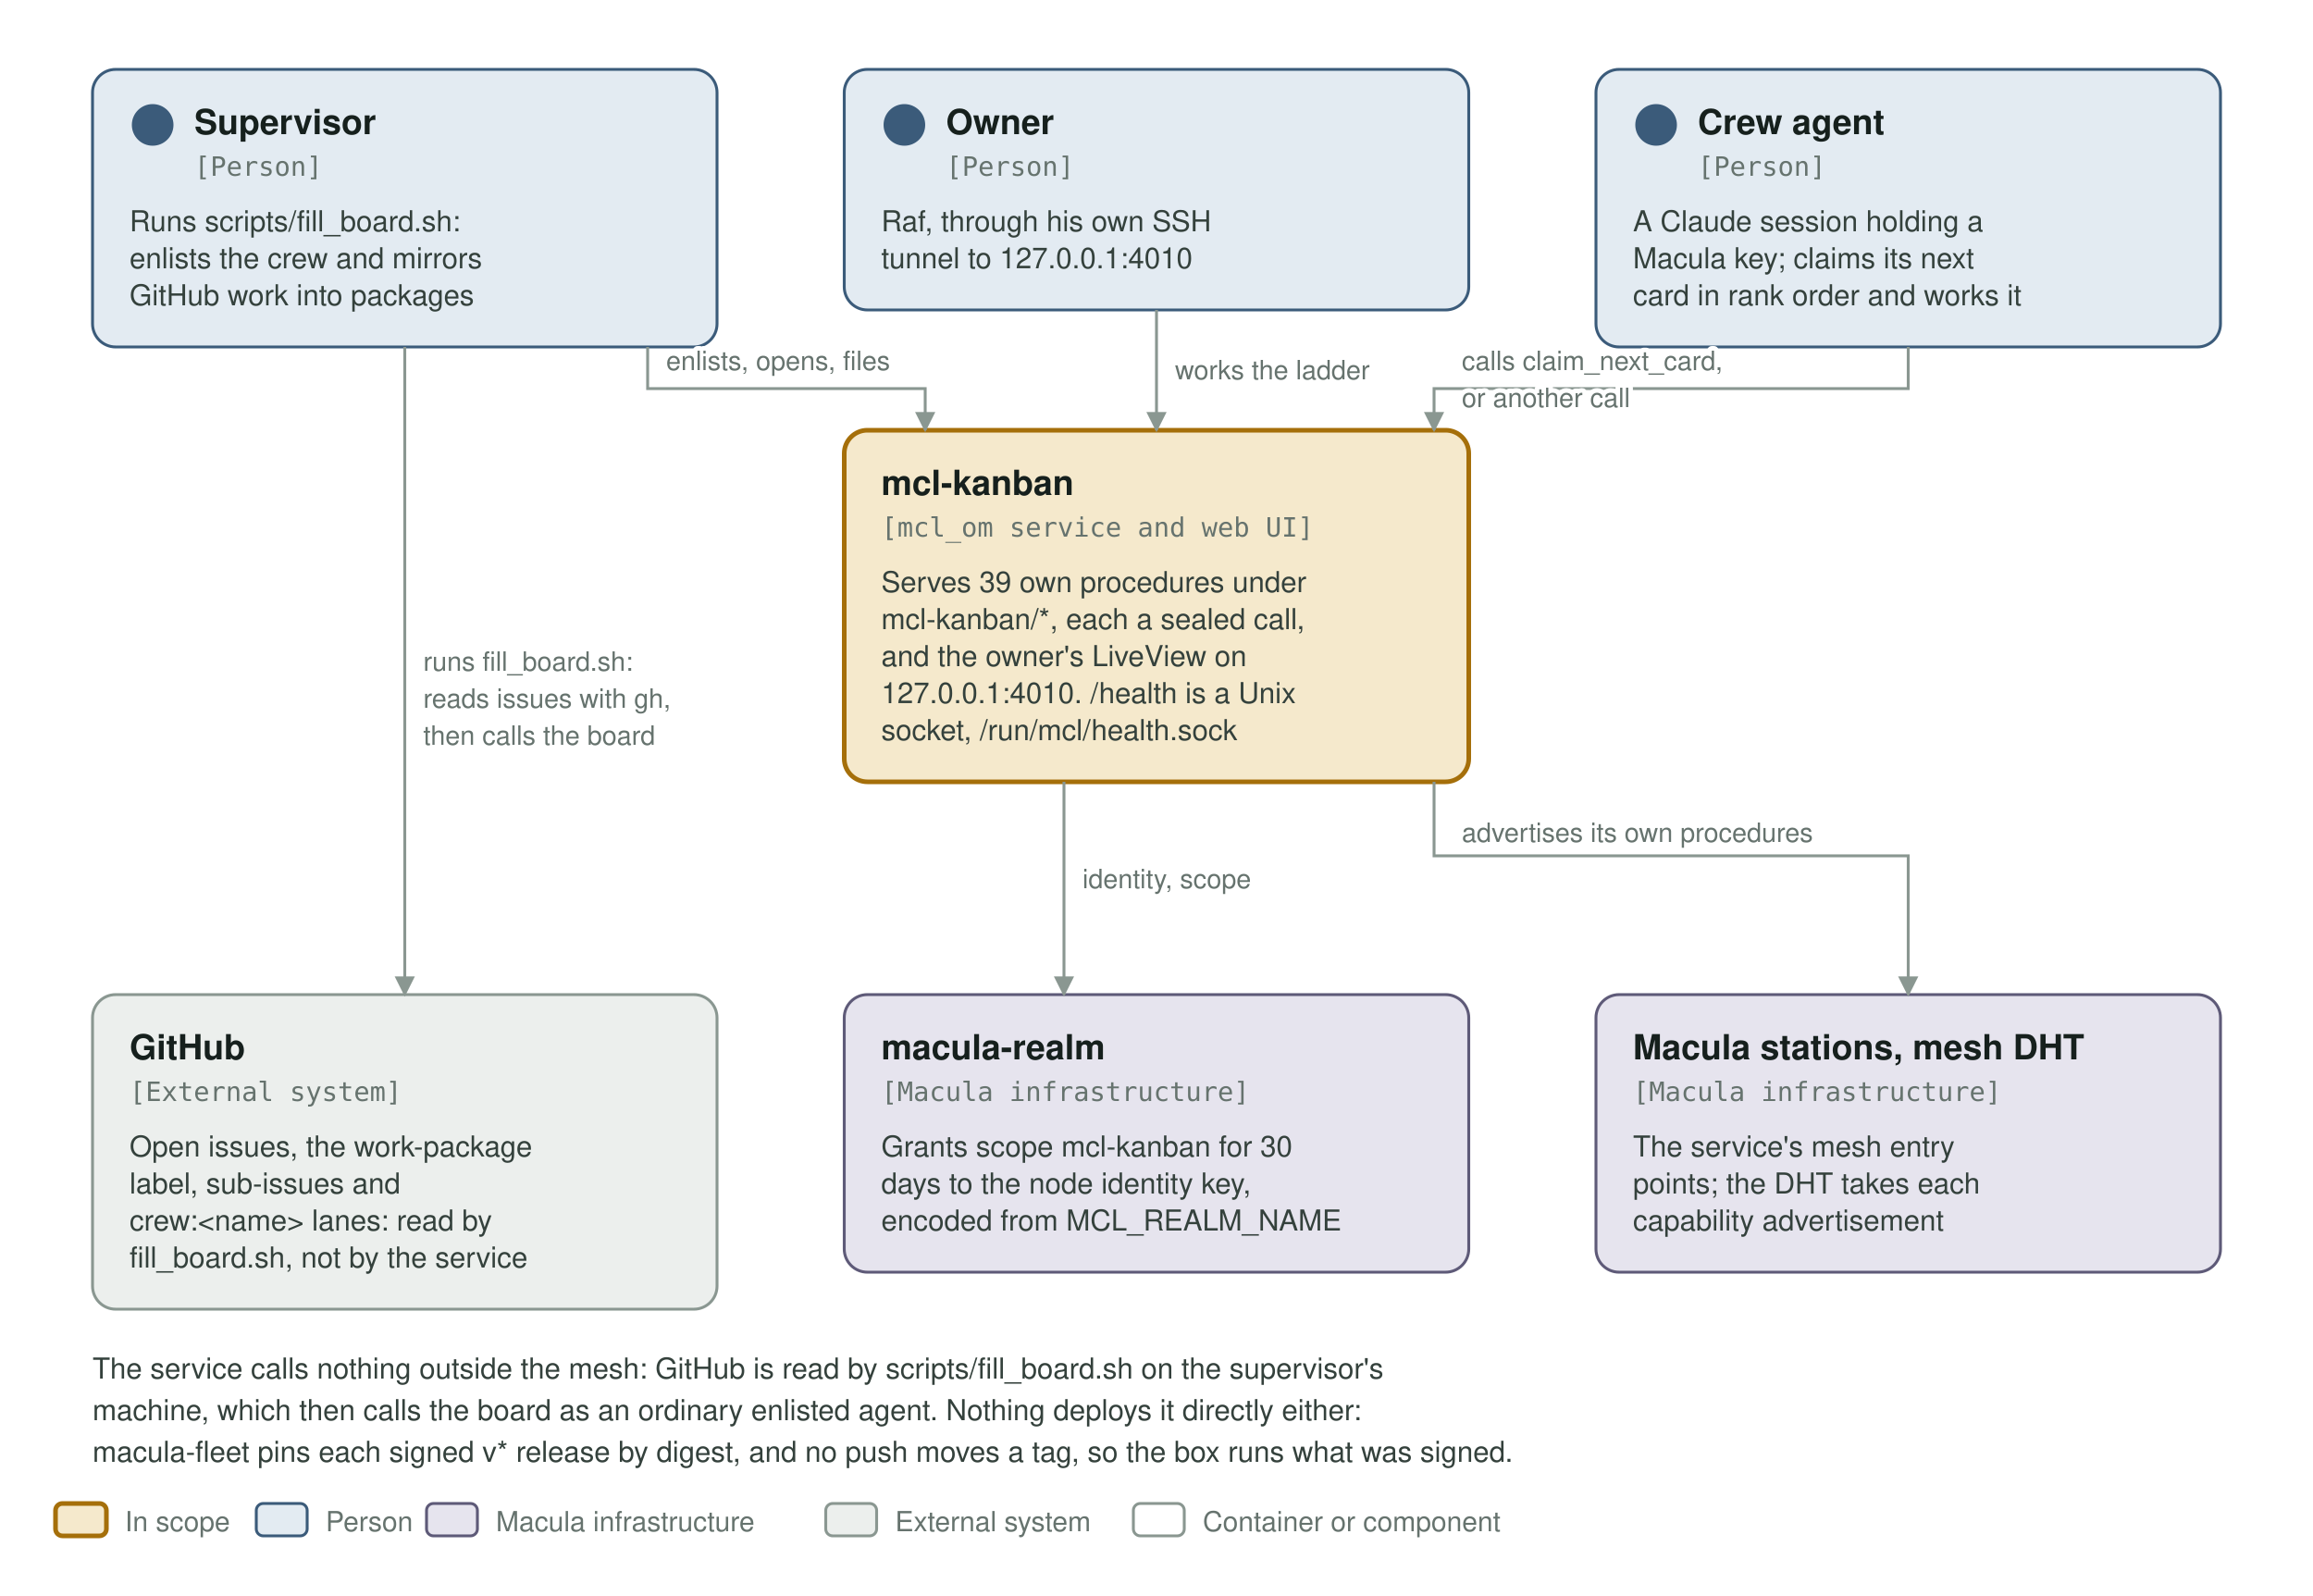
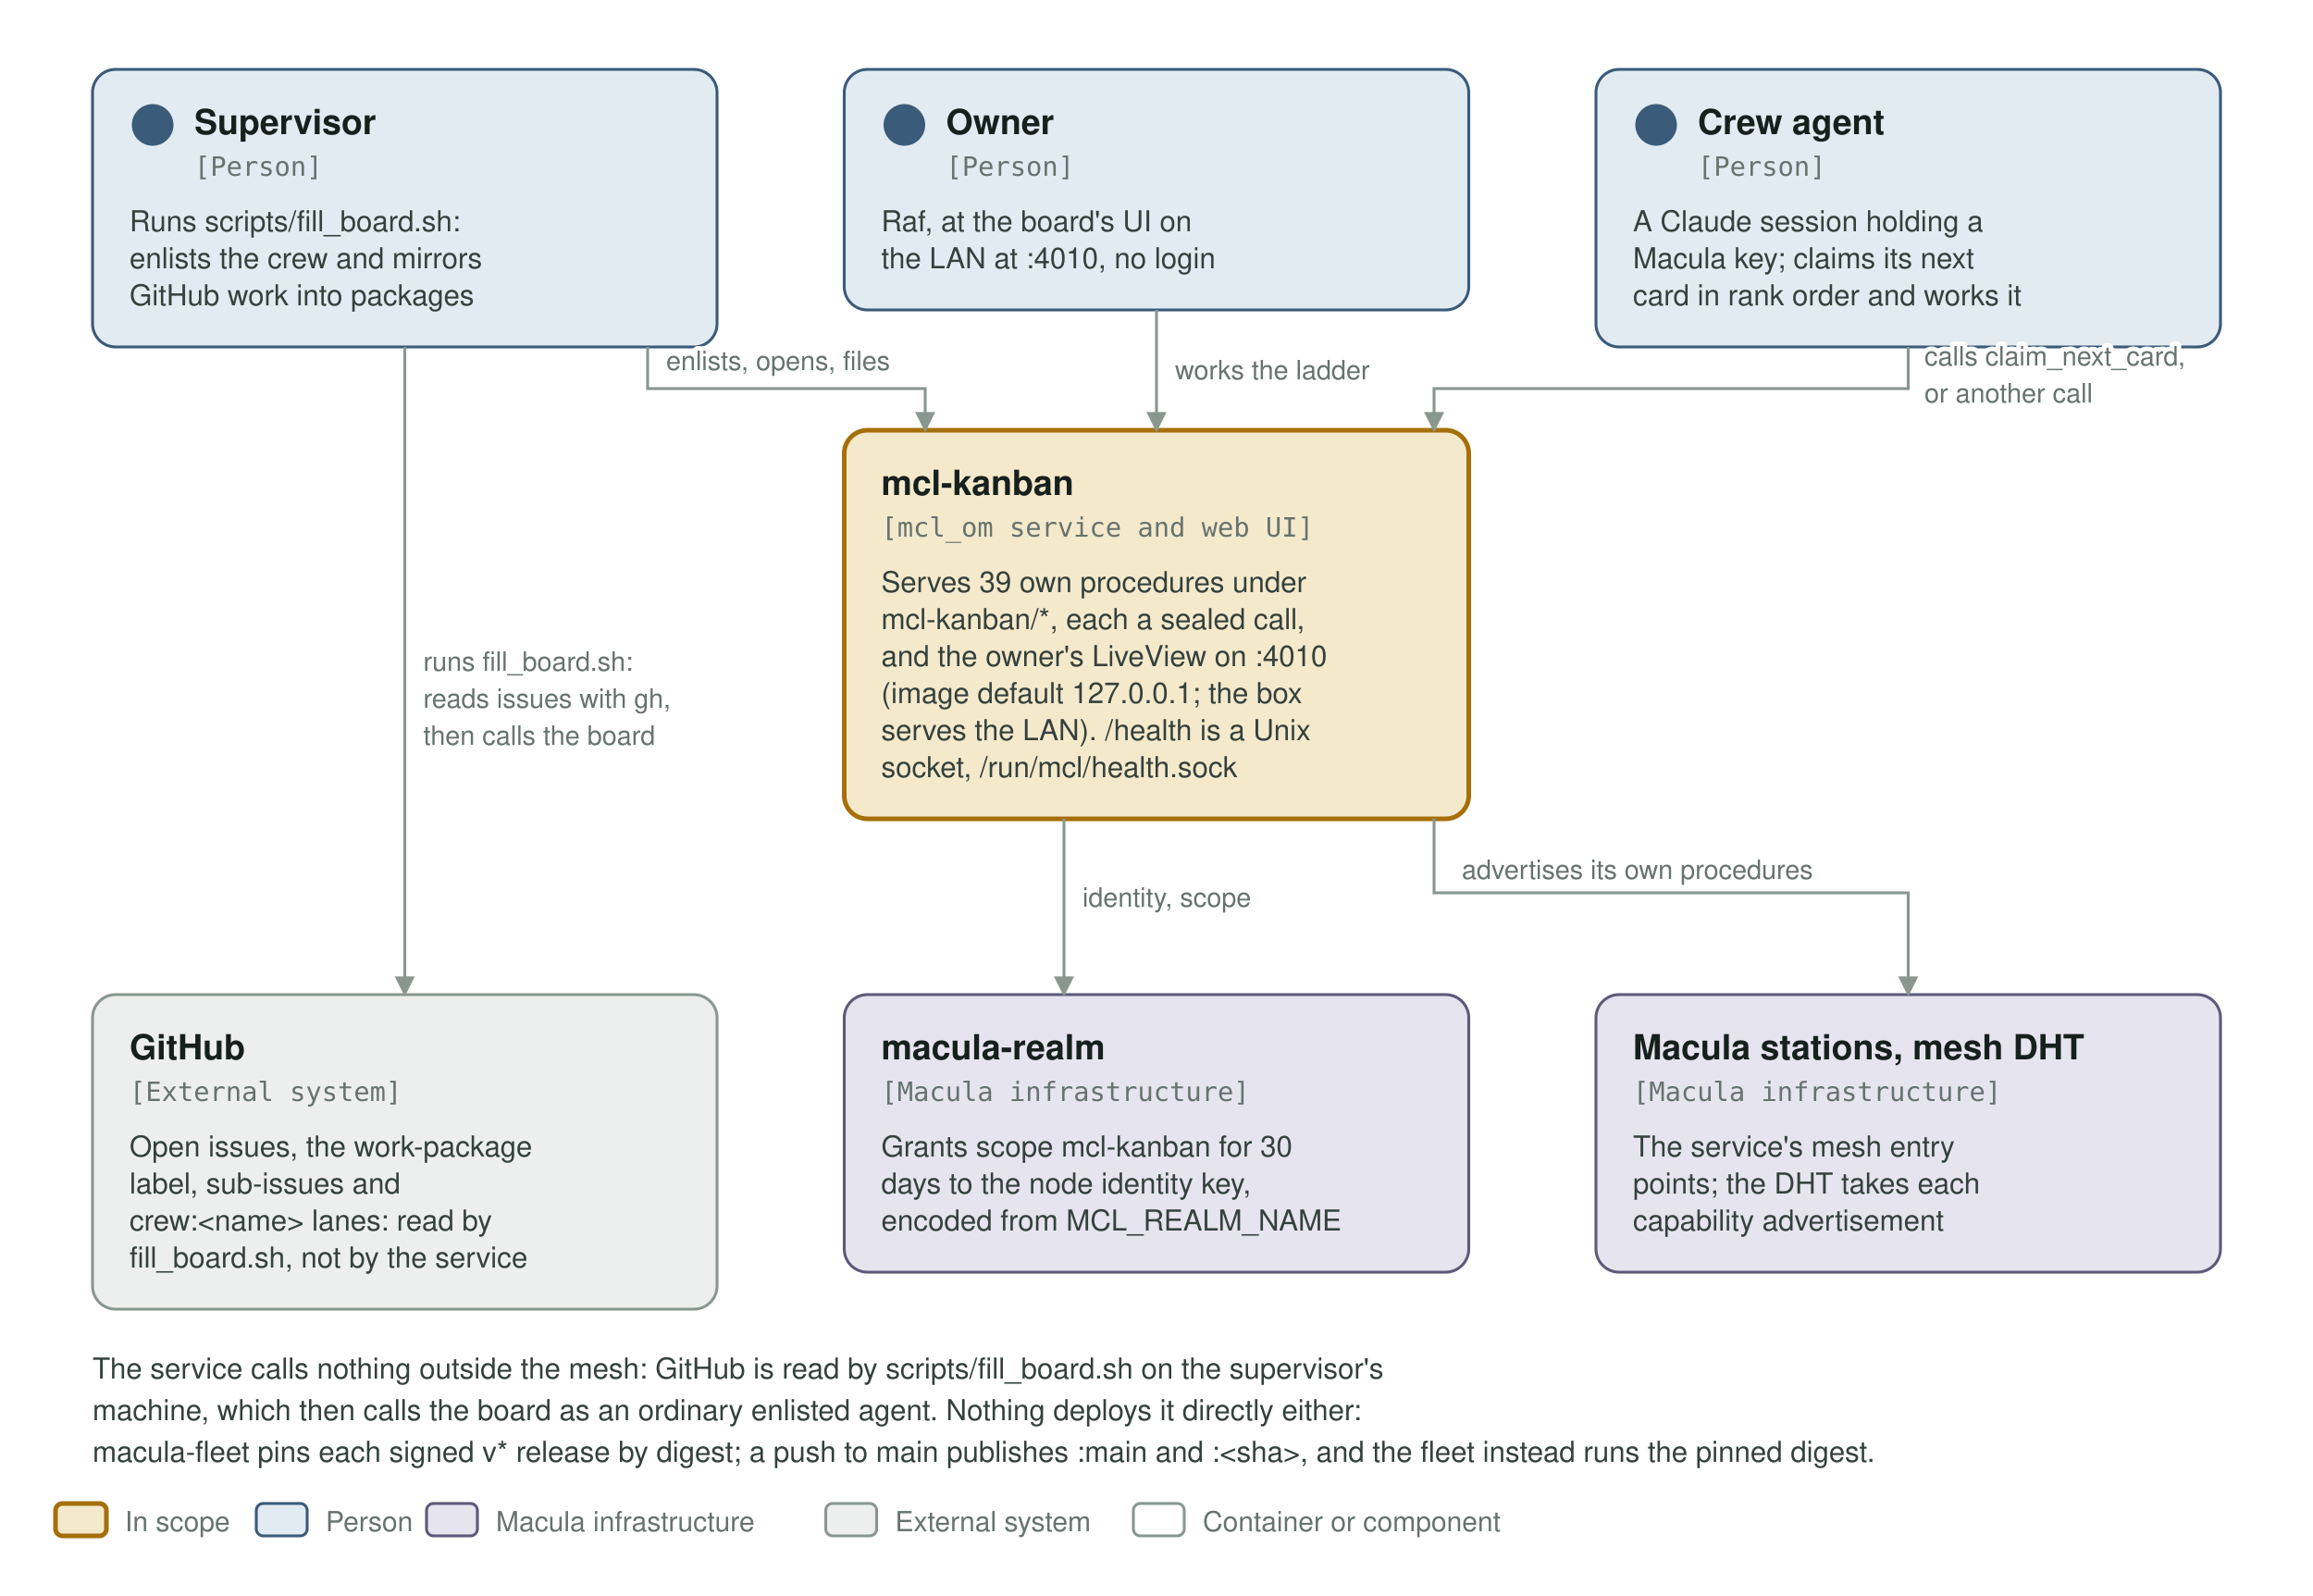
<svg xmlns="http://www.w3.org/2000/svg" viewBox="0 0 1000 690" role="img" aria-label="mcl-kanban system context">
  <style>
.t-name { font-family: "Atkinson Hyperlegible", "Segoe UI", system-ui, -apple-system, Helvetica, Arial, sans-serif; font-size: 15px; font-weight: 700; }
.t-desc { font-family: "Atkinson Hyperlegible", "Segoe UI", system-ui, -apple-system, Helvetica, Arial, sans-serif; font-size: 12.5px; }
.t-rel { font-family: "Atkinson Hyperlegible", "Segoe UI", system-ui, -apple-system, Helvetica, Arial, sans-serif; font-size: 11.5px; paint-order: stroke; stroke-width: 4px; stroke-linejoin: round; }
.t-code { font-family: "JetBrains Mono", ui-monospace, Menlo, Consolas, monospace; font-size: 13px; font-weight: 600; }
.t-type { font-family: "JetBrains Mono", ui-monospace, Menlo, Consolas, monospace; font-size: 11.5px; }
.t-bound { font-family: "JetBrains Mono", ui-monospace, Menlo, Consolas, monospace; font-size: 12px; font-weight: 600; }
.t-leg { font-family: "Atkinson Hyperlegible", "Segoe UI", system-ui, -apple-system, Helvetica, Arial, sans-serif; font-size: 12px; }
.edge { fill: none; stroke-width: 1.25; }
.edge-later { fill: none; stroke-width: 1.25; stroke-dasharray: 5 4; }
.bg { fill: #FFFFFF; }
.b-sys { fill: #F5E9CC; stroke: #A56F0A; stroke-width: 2; }
.b-per { fill: #E3EBF2; stroke: #3B5B7A; stroke-width: 1.25; }
.b-mac { fill: #E6E4EE; stroke: #5E5A78; stroke-width: 1.25; }
.b-ext { fill: #ECEFED; stroke: #8A9791; stroke-width: 1.25; }
.b-cmp { fill: #FFFFFF; stroke: #8A9791; stroke-width: 1.25; }
.b-later { fill: none; stroke: #8A9791; stroke-width: 1.25; stroke-dasharray: 5 4; }
.bound { fill: none; stroke: #B3BDB8; stroke-width: 1; }
.head { fill: #3B5B7A; }
.t-name, .t-code { fill: #16201D; }
.t-type, .t-bound, .t-leg { fill: #66736E; }
.t-desc { fill: #34413C; }
.t-rel { fill: #66736E; stroke: #FFFFFF; }
.edge, .edge-later { stroke: #8A9791; }
.arrowhead { fill: #8A9791; }
@media (prefers-color-scheme: dark) {
.bg { fill: #171F1C; }
.b-sys { fill: #3A2E13; stroke: #E3AA3C; }
.b-per { fill: #1D2A36; stroke: #8EB4D8; }
.b-mac { fill: #26243A; stroke: #A9A4C8; }
.b-ext { fill: #1C2421; stroke: #7D8B85; }
.b-cmp { fill: #171F1C; stroke: #7D8B85; }
.b-later { stroke: #7D8B85; }
.bound { stroke: #4A5752; }
.head { fill: #8EB4D8; }
.t-name, .t-code { fill: #E6ECE9; }
.t-type, .t-bound, .t-leg { fill: #93A09A; }
.t-desc { fill: #C3CDC8; }
.t-rel { fill: #93A09A; stroke: #171F1C; }
.edge, .edge-later { stroke: #7D8B85; }
.arrowhead { fill: #7D8B85; }
}
</style>
  <defs>
    <marker id="a" viewBox="0 0 10 10" refX="9" refY="5" markerWidth="7" markerHeight="7" orient="auto-start-reverse">
      <path class="arrowhead" d="M0 0L10 5L0 10z" />
    </marker>
  </defs>
  <rect class="bg" x="0" y="0" width="1000" height="690" />
  <rect class="b-per" x="40" y="30" width="270" height="120" rx="10" />
  <circle class="head" cx="66" cy="54" r="9" />
  <text class="t-name" x="84" y="58">Supervisor</text>
  <text class="t-type" x="84" y="76">[Person]</text>
  <text class="t-desc" x="56" y="100">Runs scripts/fill_board.sh:</text>
  <text class="t-desc" x="56" y="116">enlists the crew and mirrors</text>
  <text class="t-desc" x="56" y="132">GitHub work into packages</text>
  <rect class="b-per" x="365" y="30" width="270" height="104" rx="10" />
  <circle class="head" cx="391" cy="54" r="9" />
  <text class="t-name" x="409" y="58">Owner</text>
  <text class="t-type" x="409" y="76">[Person]</text>
-   <text class="t-desc" x="381" y="100">Raf, through his own SSH</text>
-   <text class="t-desc" x="381" y="116">tunnel to 127.0.0.1:4010</text>
+   <text class="t-desc" x="381" y="100">Raf, at the board's UI on</text>
+   <text class="t-desc" x="381" y="116">the LAN at :4010, no login</text>
  <rect class="b-per" x="690" y="30" width="270" height="120" rx="10" />
  <circle class="head" cx="716" cy="54" r="9" />
  <text class="t-name" x="734" y="58">Crew agent</text>
  <text class="t-type" x="734" y="76">[Person]</text>
  <text class="t-desc" x="706" y="100">A Claude session holding a</text>
  <text class="t-desc" x="706" y="116">Macula key; claims its next</text>
  <text class="t-desc" x="706" y="132">card in rank order and works it</text>
-   <rect class="b-sys" x="365" y="186" width="270" height="152" rx="10" />
+   <rect class="b-sys" x="365" y="186" width="270" height="168" rx="10" />
  <text class="t-name" x="381" y="214">mcl-kanban</text>
  <text class="t-type" x="381" y="232">[mcl_om service and web UI]</text>
  <text class="t-desc" x="381" y="256">Serves 39 own procedures under</text>
  <text class="t-desc" x="381" y="272">mcl-kanban/*, each a sealed call,</text>
-   <text class="t-desc" x="381" y="288">and the owner's LiveView on</text>
-   <text class="t-desc" x="381" y="304">127.0.0.1:4010. /health is a Unix</text>
-   <text class="t-desc" x="381" y="320">socket, /run/mcl/health.sock</text>
+   <text class="t-desc" x="381" y="288">and the owner's LiveView on :4010</text>
+   <text class="t-desc" x="381" y="304">(image default 127.0.0.1; the box</text>
+   <text class="t-desc" x="381" y="320">serves the LAN). /health is a Unix</text>
+   <text class="t-desc" x="381" y="336">socket, /run/mcl/health.sock</text>
  <rect class="b-ext" x="40" y="430" width="270" height="136" rx="10" />
  <text class="t-name" x="56" y="458">GitHub</text>
  <text class="t-type" x="56" y="476">[External system]</text>
  <text class="t-desc" x="56" y="500">Open issues, the work-package</text>
  <text class="t-desc" x="56" y="516">label, sub-issues and</text>
  <text class="t-desc" x="56" y="532">crew:&lt;name&gt; lanes: read by</text>
  <text class="t-desc" x="56" y="548">fill_board.sh, not by the service</text>
  <rect class="b-mac" x="365" y="430" width="270" height="120" rx="10" />
  <text class="t-name" x="381" y="458">macula-realm</text>
  <text class="t-type" x="381" y="476">[Macula infrastructure]</text>
  <text class="t-desc" x="381" y="500">Grants scope mcl-kanban for 30</text>
  <text class="t-desc" x="381" y="516">days to the node identity key,</text>
  <text class="t-desc" x="381" y="532">encoded from MCL_REALM_NAME</text>
  <rect class="b-mac" x="690" y="430" width="270" height="120" rx="10" />
  <text class="t-name" x="706" y="458">Macula stations, mesh DHT</text>
  <text class="t-type" x="706" y="476">[Macula infrastructure]</text>
  <text class="t-desc" x="706" y="500">The service's mesh entry</text>
  <text class="t-desc" x="706" y="516">points; the DHT takes each</text>
  <text class="t-desc" x="706" y="532">capability advertisement</text>
  <path class="edge" d="M175 150V430" marker-end="url(#a)" />
  <text class="t-rel" x="183" y="290">runs fill_board.sh:</text>
  <text class="t-rel" x="183" y="306">reads issues with gh,</text>
  <text class="t-rel" x="183" y="322">then calls the board</text>
  <path class="edge" d="M280 150V168H400V186" marker-end="url(#a)" />
  <text class="t-rel" x="288" y="160">enlists, opens, files</text>
  <path class="edge" d="M500 134V186" marker-end="url(#a)" />
  <text class="t-rel" x="508" y="164">works the ladder</text>
  <path class="edge" d="M825 150V168H620V186" marker-end="url(#a)" />
-   <text class="t-rel" x="632" y="160">calls claim_next_card,</text>
-   <text class="t-rel" x="632" y="176">or another call</text>
-   <path class="edge" d="M460 338V430" marker-end="url(#a)" />
-   <text class="t-rel" x="468" y="384">identity, scope</text>
-   <path class="edge" d="M620 338V370H825V430" marker-end="url(#a)" />
-   <text class="t-rel" x="632" y="364">advertises its own procedures</text>
+   <text class="t-rel" x="832" y="158">calls claim_next_card,</text>
+   <text class="t-rel" x="832" y="174">or another call</text>
+   <path class="edge" d="M460 354V430" marker-end="url(#a)" />
+   <text class="t-rel" x="468" y="392">identity, scope</text>
+   <path class="edge" d="M620 354V386H825V430" marker-end="url(#a)" />
+   <text class="t-rel" x="632" y="380">advertises its own procedures</text>
  <text class="t-desc" x="40" y="596">The service calls nothing outside the mesh: GitHub is read by scripts/fill_board.sh on the supervisor's</text>
  <text class="t-desc" x="40" y="614">machine, which then calls the board as an ordinary enlisted agent. Nothing deploys it directly either:</text>
-   <text class="t-desc" x="40" y="632">macula-fleet pins each signed v* release by digest, and no push moves a tag, so the box runs what was signed.</text>
+   <text class="t-desc" x="40" y="632">macula-fleet pins each signed v* release by digest; a push to main publishes :main and :&lt;sha&gt;, and the fleet instead runs the pinned digest.</text>
  <rect class="b-sys" x="24" y="650" width="22" height="14" rx="3" />
  <text class="t-leg" x="54" y="662">In scope</text>
  <rect class="b-per" x="110.8" y="650" width="22" height="14" rx="3" />
  <text class="t-leg" x="140.8" y="662">Person</text>
  <rect class="b-mac" x="184.4" y="650" width="22" height="14" rx="3" />
  <text class="t-leg" x="214.4" y="662">Macula infrastructure</text>
  <rect class="b-ext" x="357.0" y="650" width="22" height="14" rx="3" />
  <text class="t-leg" x="387.0" y="662">External system</text>
  <rect class="b-cmp" x="490.0" y="650" width="22" height="14" rx="3" />
  <text class="t-leg" x="520.0" y="662">Container or component</text>
</svg>
